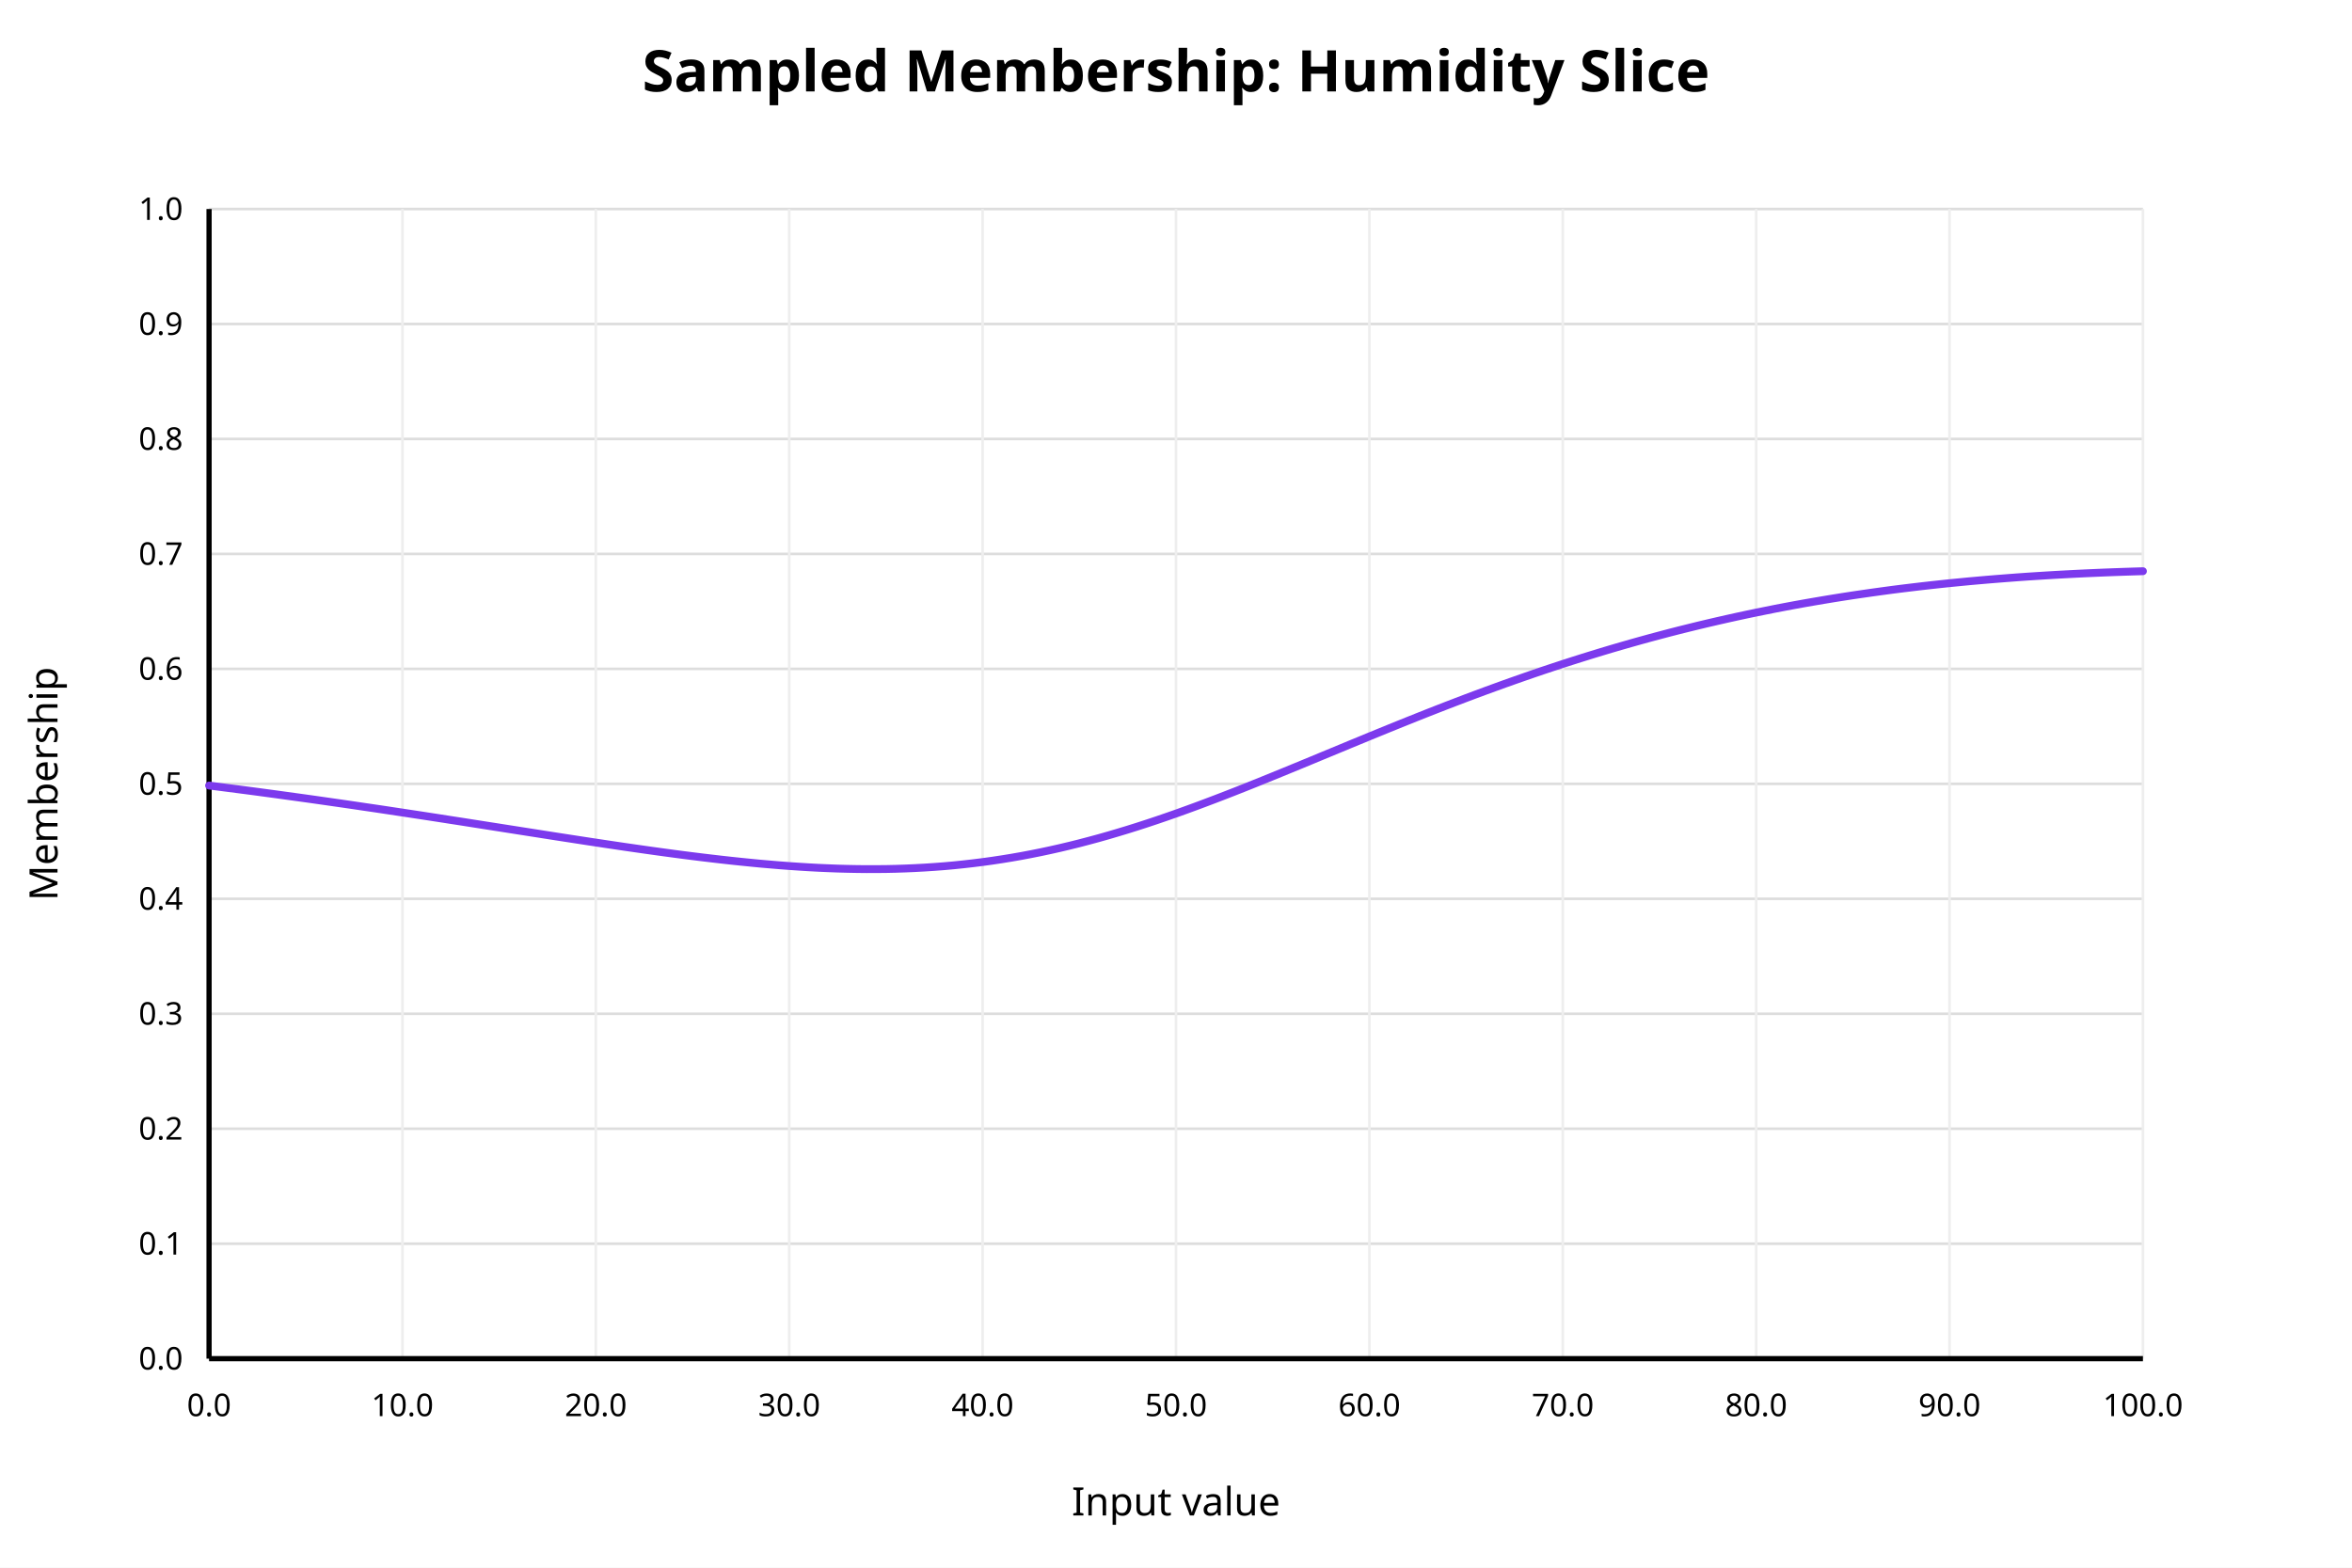
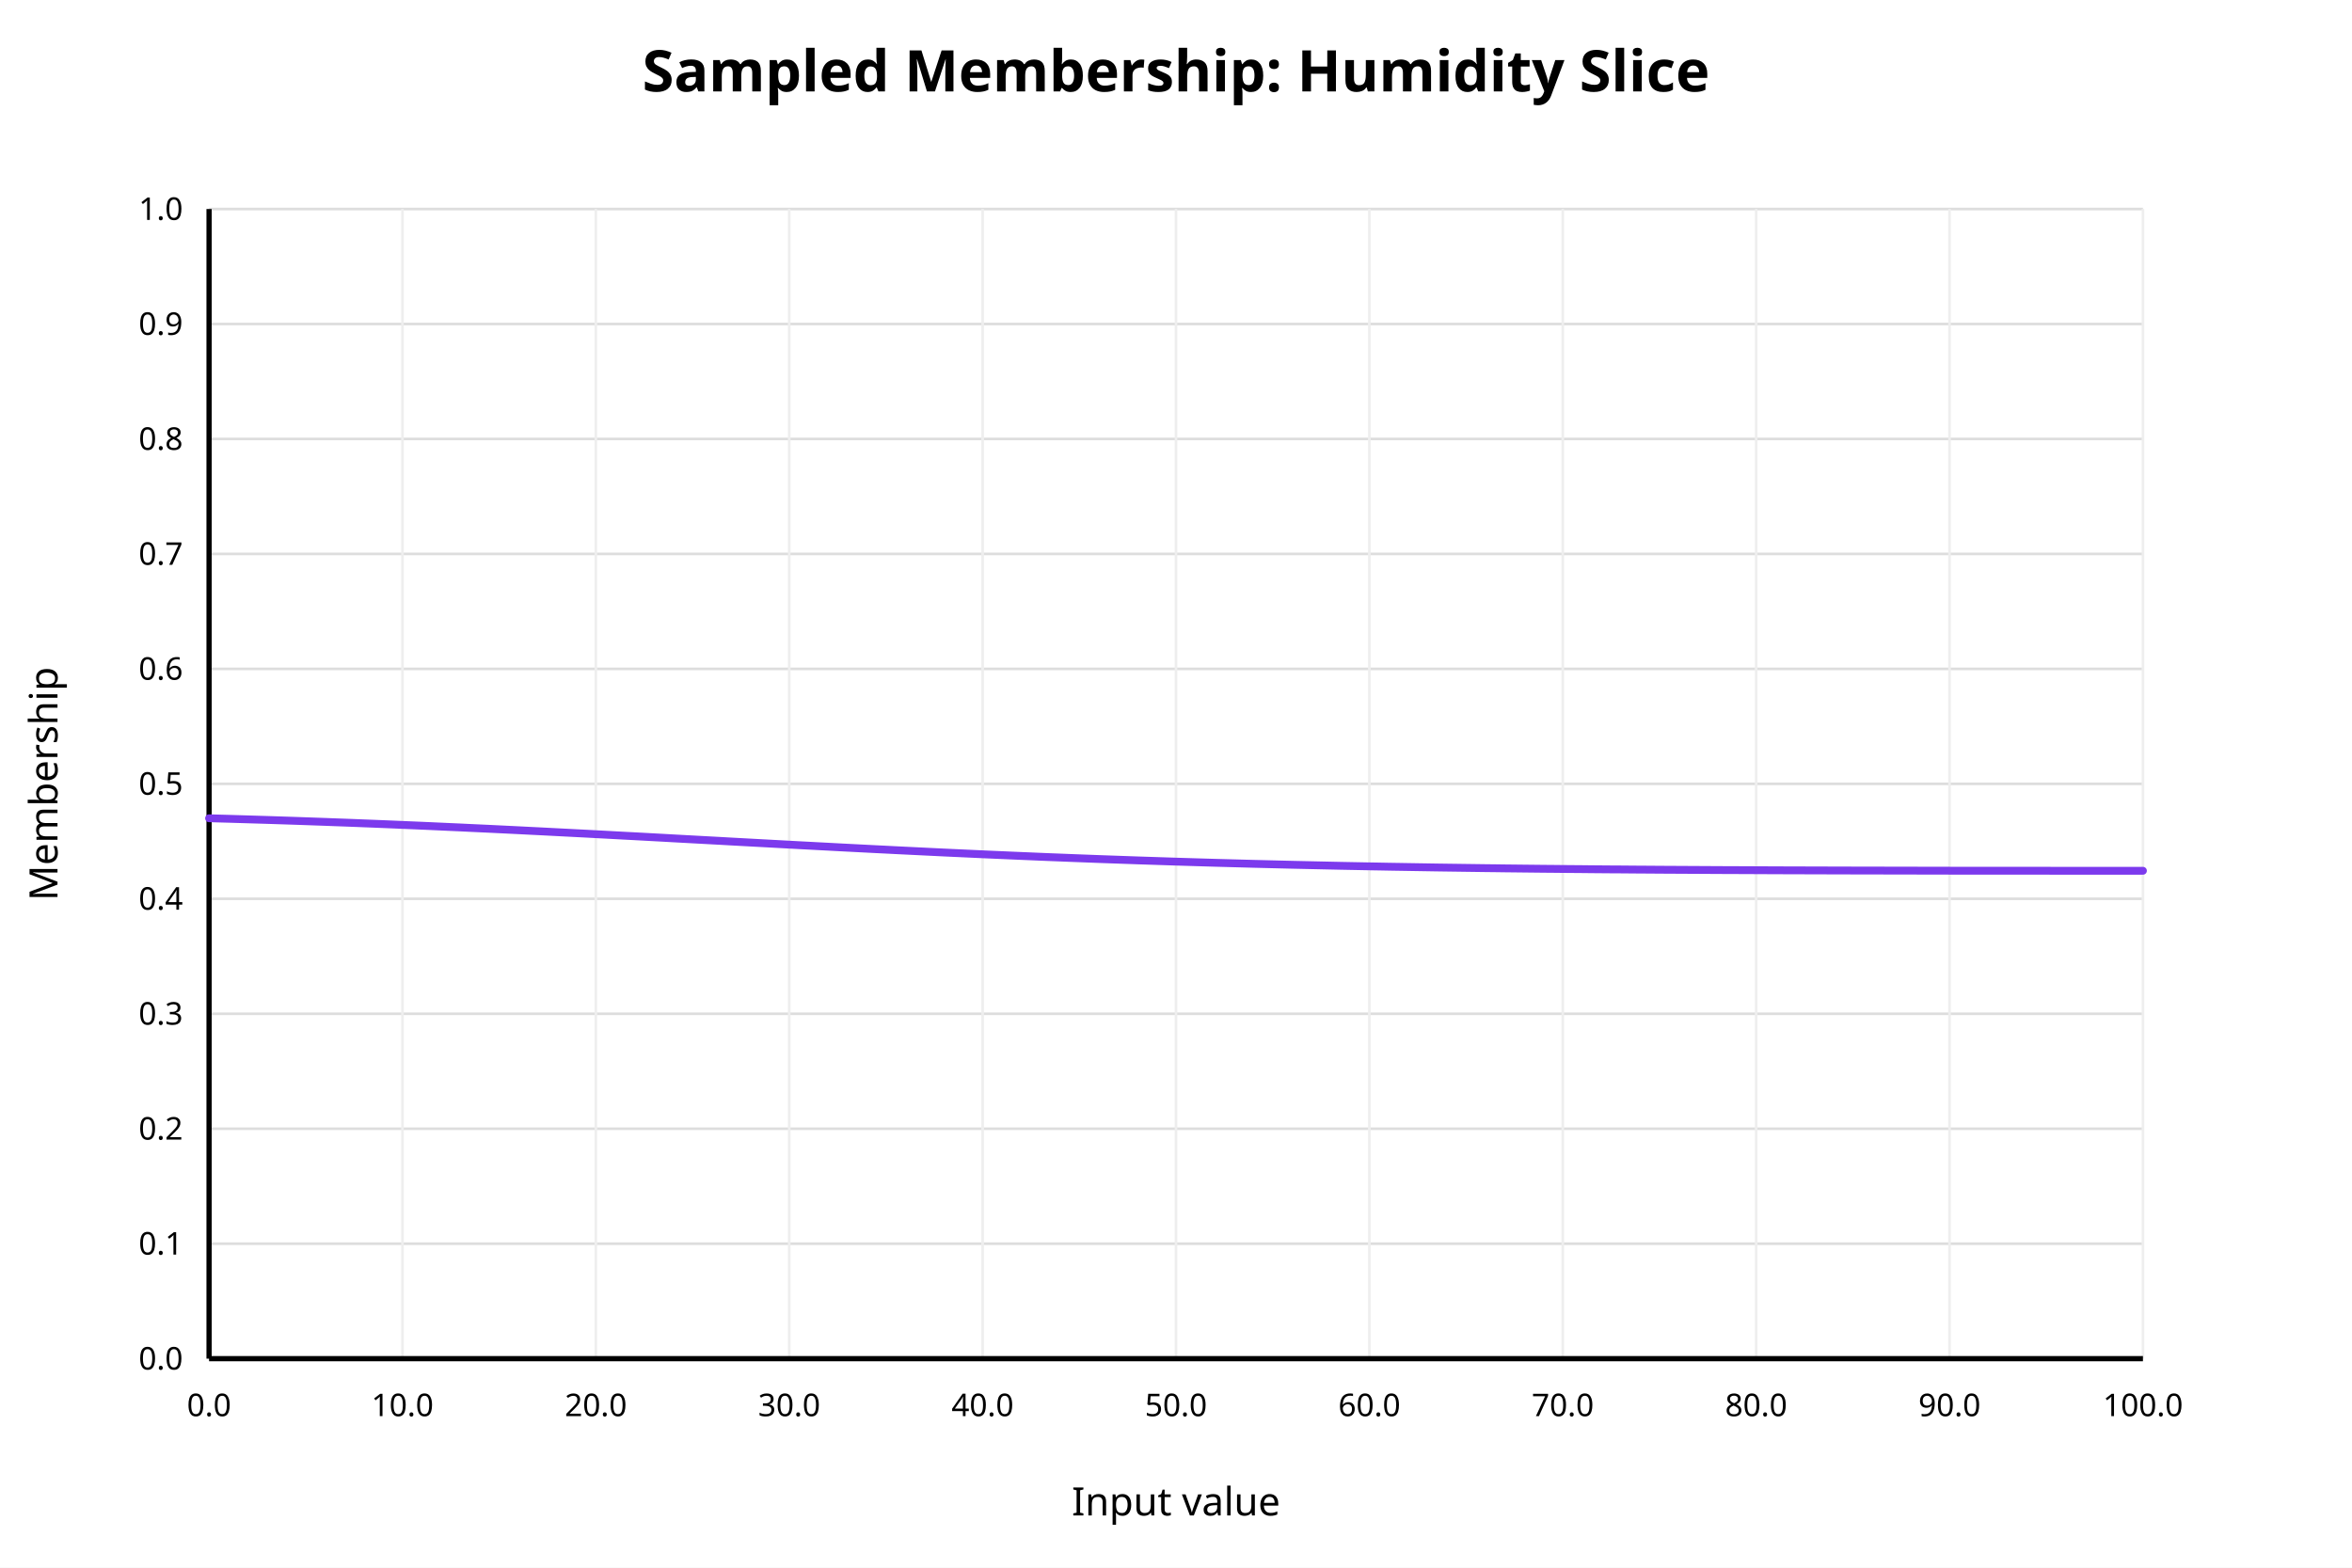
<svg xmlns="http://www.w3.org/2000/svg" width="900" height="600" viewBox="0 0 900 600">
  <rect x="0" y="0" width="900" height="600" fill="white" />
  <text x="450" y="35" text-anchor="middle" font-family="sans-serif" font-size="22" font-weight="bold" fill="black">Sampled Membership: Humidity Slice</text>
  <line x1="80" y1="520.00" x2="820" y2="520.00" stroke="#dddddd" stroke-width="1" />
  <text x="70" y="520.00" text-anchor="end" dominant-baseline="middle" font-family="sans-serif" font-size="12" fill="black">0.0</text>
  <line x1="80" y1="476.00" x2="820" y2="476.00" stroke="#dddddd" stroke-width="1" />
  <text x="70" y="476.00" text-anchor="end" dominant-baseline="middle" font-family="sans-serif" font-size="12" fill="black">0.1</text>
  <line x1="80" y1="432.00" x2="820" y2="432.00" stroke="#dddddd" stroke-width="1" />
  <text x="70" y="432.00" text-anchor="end" dominant-baseline="middle" font-family="sans-serif" font-size="12" fill="black">0.2</text>
  <line x1="80" y1="388.00" x2="820" y2="388.00" stroke="#dddddd" stroke-width="1" />
  <text x="70" y="388.00" text-anchor="end" dominant-baseline="middle" font-family="sans-serif" font-size="12" fill="black">0.3</text>
  <line x1="80" y1="344.00" x2="820" y2="344.00" stroke="#dddddd" stroke-width="1" />
  <text x="70" y="344.00" text-anchor="end" dominant-baseline="middle" font-family="sans-serif" font-size="12" fill="black">0.4</text>
  <line x1="80" y1="300.00" x2="820" y2="300.00" stroke="#dddddd" stroke-width="1" />
  <text x="70" y="300.00" text-anchor="end" dominant-baseline="middle" font-family="sans-serif" font-size="12" fill="black">0.5</text>
  <line x1="80" y1="256.00" x2="820" y2="256.00" stroke="#dddddd" stroke-width="1" />
  <text x="70" y="256.00" text-anchor="end" dominant-baseline="middle" font-family="sans-serif" font-size="12" fill="black">0.6</text>
  <line x1="80" y1="212.00" x2="820" y2="212.00" stroke="#dddddd" stroke-width="1" />
  <text x="70" y="212.00" text-anchor="end" dominant-baseline="middle" font-family="sans-serif" font-size="12" fill="black">0.7</text>
  <line x1="80" y1="168.00" x2="820" y2="168.00" stroke="#dddddd" stroke-width="1" />
  <text x="70" y="168.00" text-anchor="end" dominant-baseline="middle" font-family="sans-serif" font-size="12" fill="black">0.8</text>
  <line x1="80" y1="124.00" x2="820" y2="124.00" stroke="#dddddd" stroke-width="1" />
  <text x="70" y="124.00" text-anchor="end" dominant-baseline="middle" font-family="sans-serif" font-size="12" fill="black">0.9</text>
  <line x1="80" y1="80.00" x2="820" y2="80.00" stroke="#dddddd" stroke-width="1" />
  <text x="70" y="80.00" text-anchor="end" dominant-baseline="middle" font-family="sans-serif" font-size="12" fill="black">1.0</text>
  <line x1="80.00" y1="80" x2="80.00" y2="520" stroke="#eeeeee" stroke-width="1" />
  <text x="80.00" y="542" text-anchor="middle" font-family="sans-serif" font-size="12" fill="black">0.0</text>
  <line x1="154.00" y1="80" x2="154.00" y2="520" stroke="#eeeeee" stroke-width="1" />
  <text x="154.00" y="542" text-anchor="middle" font-family="sans-serif" font-size="12" fill="black">10.0</text>
  <line x1="228.00" y1="80" x2="228.00" y2="520" stroke="#eeeeee" stroke-width="1" />
  <text x="228.00" y="542" text-anchor="middle" font-family="sans-serif" font-size="12" fill="black">20.0</text>
  <line x1="302.00" y1="80" x2="302.00" y2="520" stroke="#eeeeee" stroke-width="1" />
  <text x="302.00" y="542" text-anchor="middle" font-family="sans-serif" font-size="12" fill="black">30.0</text>
  <line x1="376.00" y1="80" x2="376.00" y2="520" stroke="#eeeeee" stroke-width="1" />
  <text x="376.00" y="542" text-anchor="middle" font-family="sans-serif" font-size="12" fill="black">40.0</text>
  <line x1="450.00" y1="80" x2="450.00" y2="520" stroke="#eeeeee" stroke-width="1" />
  <text x="450.00" y="542" text-anchor="middle" font-family="sans-serif" font-size="12" fill="black">50.0</text>
  <line x1="524.00" y1="80" x2="524.00" y2="520" stroke="#eeeeee" stroke-width="1" />
  <text x="524.00" y="542" text-anchor="middle" font-family="sans-serif" font-size="12" fill="black">60.0</text>
  <line x1="598.00" y1="80" x2="598.00" y2="520" stroke="#eeeeee" stroke-width="1" />
  <text x="598.00" y="542" text-anchor="middle" font-family="sans-serif" font-size="12" fill="black">70.0</text>
  <line x1="672.00" y1="80" x2="672.00" y2="520" stroke="#eeeeee" stroke-width="1" />
  <text x="672.00" y="542" text-anchor="middle" font-family="sans-serif" font-size="12" fill="black">80.0</text>
  <line x1="746.00" y1="80" x2="746.00" y2="520" stroke="#eeeeee" stroke-width="1" />
  <text x="746.00" y="542" text-anchor="middle" font-family="sans-serif" font-size="12" fill="black">90.0</text>
  <line x1="820.00" y1="80" x2="820.00" y2="520" stroke="#eeeeee" stroke-width="1" />
  <text x="820.00" y="542" text-anchor="middle" font-family="sans-serif" font-size="12" fill="black">100.0</text>
  <line x1="80" y1="520" x2="820" y2="520" stroke="black" stroke-width="2" />
  <line x1="80" y1="80" x2="80" y2="520" stroke="black" stroke-width="2" />
  <text x="450" y="580" text-anchor="middle" font-family="sans-serif" font-size="15" fill="black">Input value</text>
  <text x="22" y="300" text-anchor="middle" font-family="sans-serif" font-size="15" fill="black" transform="rotate(-90 22 300)">Membership</text>
-   <polyline fill="none" stroke="#7c3aed" stroke-width="3" stroke-linejoin="round" stroke-linecap="round" points="80.00,300.65 83.70,301.12 87.40,301.60 91.10,302.08 94.80,302.56 98.50,303.05 102.20,303.55 105.90,304.05 109.60,304.56 113.30,305.07 117.00,305.58 120.70,306.10 124.40,306.63 128.10,307.16 131.80,307.69 135.50,308.23 139.20,308.78 142.90,309.32 146.60,309.87 150.30,310.43 154.00,310.99 157.70,311.55 161.40,312.11 165.10,312.68 168.80,313.25 172.50,313.83 176.20,314.40 179.90,314.98 183.60,315.56 187.30,316.14 191.00,316.72 194.70,317.30 198.40,317.88 202.10,318.46 205.80,319.04 209.50,319.62 213.20,320.20 216.90,320.77 220.60,321.34 224.30,321.91 228.00,322.47 231.70,323.03 235.40,323.58 239.10,324.13 242.80,324.66 246.50,325.19 250.20,325.71 253.90,326.22 257.60,326.72 261.30,327.21 265.00,327.68 268.70,328.14 272.40,328.58 276.10,329.01 279.80,329.42 283.50,329.81 287.20,330.18 290.90,330.54 294.60,330.86 298.30,331.17 302.00,331.45 305.70,331.70 309.40,331.93 313.10,332.13 316.80,332.29 320.50,332.43 324.20,332.53 327.90,332.60 331.60,332.64 335.30,332.63 339.00,332.60 342.70,332.52 346.40,332.40 350.10,332.24 353.80,332.04 357.50,331.80 361.20,331.52 364.90,331.19 368.60,330.81 372.30,330.39 376.00,329.93 379.70,329.42 383.40,328.86 387.10,328.26 390.80,327.61 394.50,326.91 398.20,326.17 401.90,325.38 405.60,324.55 409.30,323.67 413.00,322.75 416.70,321.78 420.40,320.78 424.10,319.73 427.80,318.64 431.50,317.52 435.20,316.36 438.90,315.16 442.60,313.93 446.30,312.66 450.00,311.37 453.70,310.04 457.40,308.69 461.10,307.31 464.80,305.91 468.50,304.49 472.20,303.05 475.90,301.59 479.60,300.11 483.30,298.62 487.00,297.12 490.70,295.61 494.40,294.09 498.10,292.57 501.80,291.04 505.50,289.50 509.20,287.97 512.90,286.44 516.60,284.90 520.30,283.38 524.00,281.85 527.70,280.34 531.40,278.83 535.10,277.33 538.80,275.84 542.50,274.36 546.20,272.89 549.90,271.44 553.60,270.00 557.30,268.58 561.00,267.17 564.70,265.78 568.40,264.41 572.10,263.06 575.80,261.72 579.50,260.41 583.20,259.11 586.90,257.83 590.60,256.57 594.30,255.34 598.00,254.12 601.70,252.93 605.40,251.76 609.10,250.61 612.80,249.48 616.50,248.37 620.20,247.29 623.90,246.23 627.60,245.19 631.30,244.17 635.00,243.18 638.70,242.20 642.40,241.25 646.10,240.33 649.80,239.42 653.50,238.54 657.20,237.68 660.90,236.84 664.60,236.02 668.30,235.22 672.00,234.45 675.70,233.70 679.40,232.96 683.10,232.25 686.80,231.56 690.50,230.89 694.20,230.25 697.90,229.62 701.60,229.01 705.30,228.42 709.00,227.85 712.70,227.31 716.40,226.78 720.10,226.27 723.80,225.77 727.50,225.30 731.20,224.85 734.90,224.41 738.60,223.99 742.30,223.59 746.00,223.20 749.70,222.84 753.40,222.48 757.10,222.15 760.80,221.83 764.50,221.53 768.20,221.24 771.90,220.96 775.60,220.70 779.30,220.46 783.00,220.23 786.70,220.01 790.40,219.81 794.10,219.62 797.80,219.44 801.50,219.28 805.20,219.12 808.90,218.98 812.60,218.85 816.30,218.73 820.00,218.62" />
+   <polyline fill="none" stroke="#7c3aed" stroke-width="3" stroke-linejoin="round" stroke-linecap="round" points="80.00,313.17 83.70,313.27 87.40,313.37 91.10,313.48 94.80,313.59 98.50,313.70 102.20,313.81 105.90,313.93 109.60,314.05 113.30,314.17 117.00,314.30 120.70,314.43 124.40,314.56 128.10,314.70 131.80,314.83 135.50,314.97 139.20,315.12 142.90,315.26 146.60,315.41 150.30,315.56 154.00,315.72 157.70,315.87 161.40,316.03 165.10,316.19 168.80,316.36 172.50,316.53 176.20,316.69 179.90,316.87 183.60,317.04 187.30,317.21 191.00,317.39 194.70,317.57 198.40,317.75 202.10,317.94 205.80,318.12 209.50,318.31 213.20,318.50 216.90,318.69 220.60,318.88 224.30,319.07 228.00,319.27 231.70,319.46 235.40,319.66 239.10,319.86 242.80,320.05 246.50,320.25 250.20,320.45 253.90,320.65 257.60,320.86 261.30,321.06 265.00,321.26 268.70,321.46 272.40,321.66 276.10,321.86 279.80,322.07 283.50,322.27 287.20,322.47 290.90,322.67 294.60,322.87 298.30,323.07 302.00,323.27 305.70,323.47 309.40,323.66 313.10,323.86 316.80,324.05 320.50,324.25 324.20,324.44 327.90,324.63 331.60,324.82 335.30,325.01 339.00,325.19 342.70,325.38 346.40,325.56 350.10,325.74 353.80,325.92 357.50,326.10 361.20,326.28 364.90,326.45 368.60,326.62 372.30,326.79 376.00,326.96 379.70,327.12 383.40,327.28 387.10,327.44 390.80,327.60 394.50,327.75 398.20,327.91 401.90,328.06 405.60,328.20 409.30,328.35 413.00,328.49 416.70,328.63 420.40,328.77 424.10,328.90 427.80,329.03 431.50,329.16 435.20,329.29 438.90,329.41 442.60,329.53 446.30,329.65 450.00,329.77 453.70,329.88 457.40,329.99 461.10,330.10 464.80,330.21 468.50,330.31 472.20,330.41 475.90,330.51 479.60,330.61 483.30,330.70 487.00,330.79 490.70,330.88 494.40,330.97 498.10,331.05 501.80,331.13 505.50,331.21 509.20,331.29 512.90,331.37 516.60,331.44 520.30,331.51 524.00,331.58 527.70,331.64 531.40,331.71 535.10,331.77 538.80,331.83 542.50,331.89 546.20,331.95 549.90,332.01 553.60,332.06 557.30,332.11 561.00,332.16 564.70,332.21 568.40,332.26 572.10,332.30 575.80,332.35 579.50,332.39 583.20,332.43 586.90,332.47 590.60,332.51 594.30,332.54 598.00,332.58 601.70,332.61 605.40,332.64 609.10,332.68 612.80,332.71 616.50,332.74 620.20,332.76 623.90,332.79 627.60,332.82 631.30,332.84 635.00,332.87 638.70,332.89 642.40,332.91 646.10,332.93 649.80,332.95 653.50,332.97 657.20,332.99 660.90,333.01 664.60,333.02 668.30,333.04 672.00,333.05 675.70,333.07 679.40,333.08 683.10,333.10 686.80,333.11 690.50,333.12 694.20,333.13 697.90,333.14 701.60,333.15 705.30,333.16 709.00,333.17 712.70,333.18 716.40,333.19 720.10,333.19 723.80,333.20 727.50,333.21 731.20,333.21 734.90,333.22 738.60,333.23 742.30,333.23 746.00,333.24 749.70,333.24 753.40,333.24 757.10,333.25 760.80,333.25 764.50,333.25 768.20,333.26 771.90,333.26 775.60,333.26 779.30,333.26 783.00,333.26 786.70,333.27 790.40,333.27 794.10,333.27 797.80,333.27 801.50,333.27 805.20,333.27 808.90,333.27 812.60,333.27 816.30,333.27 820.00,333.27" />
</svg>
